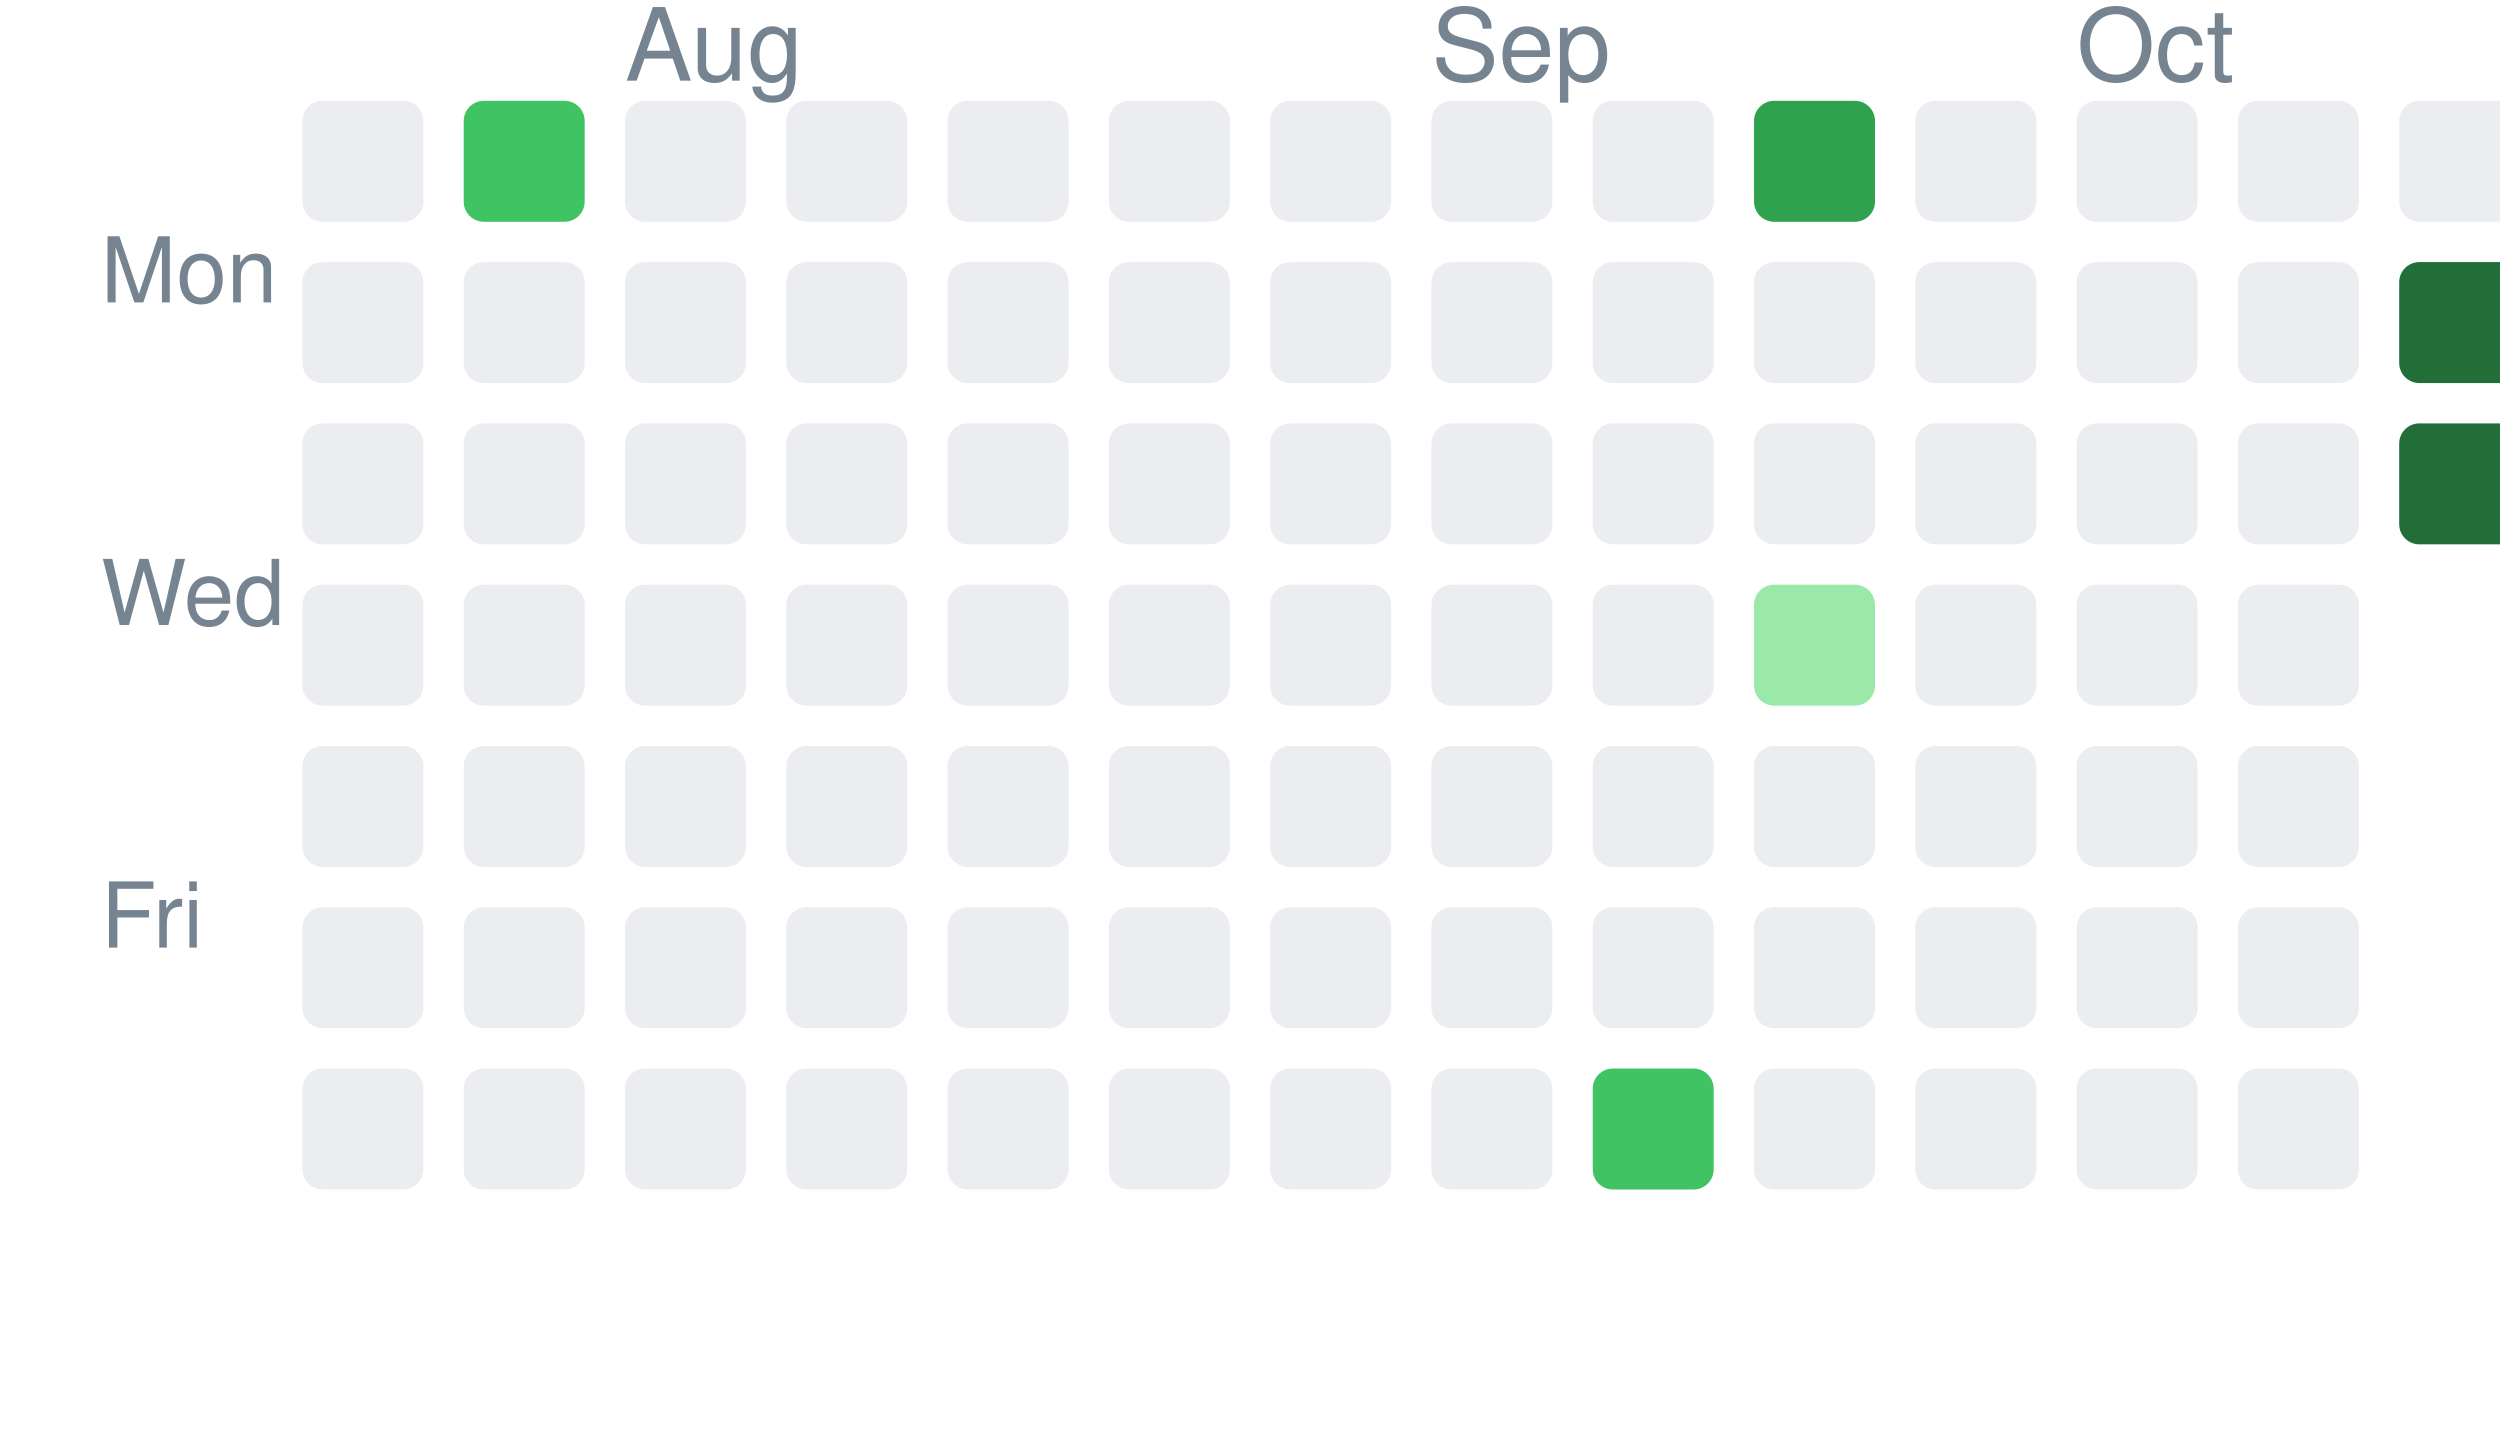
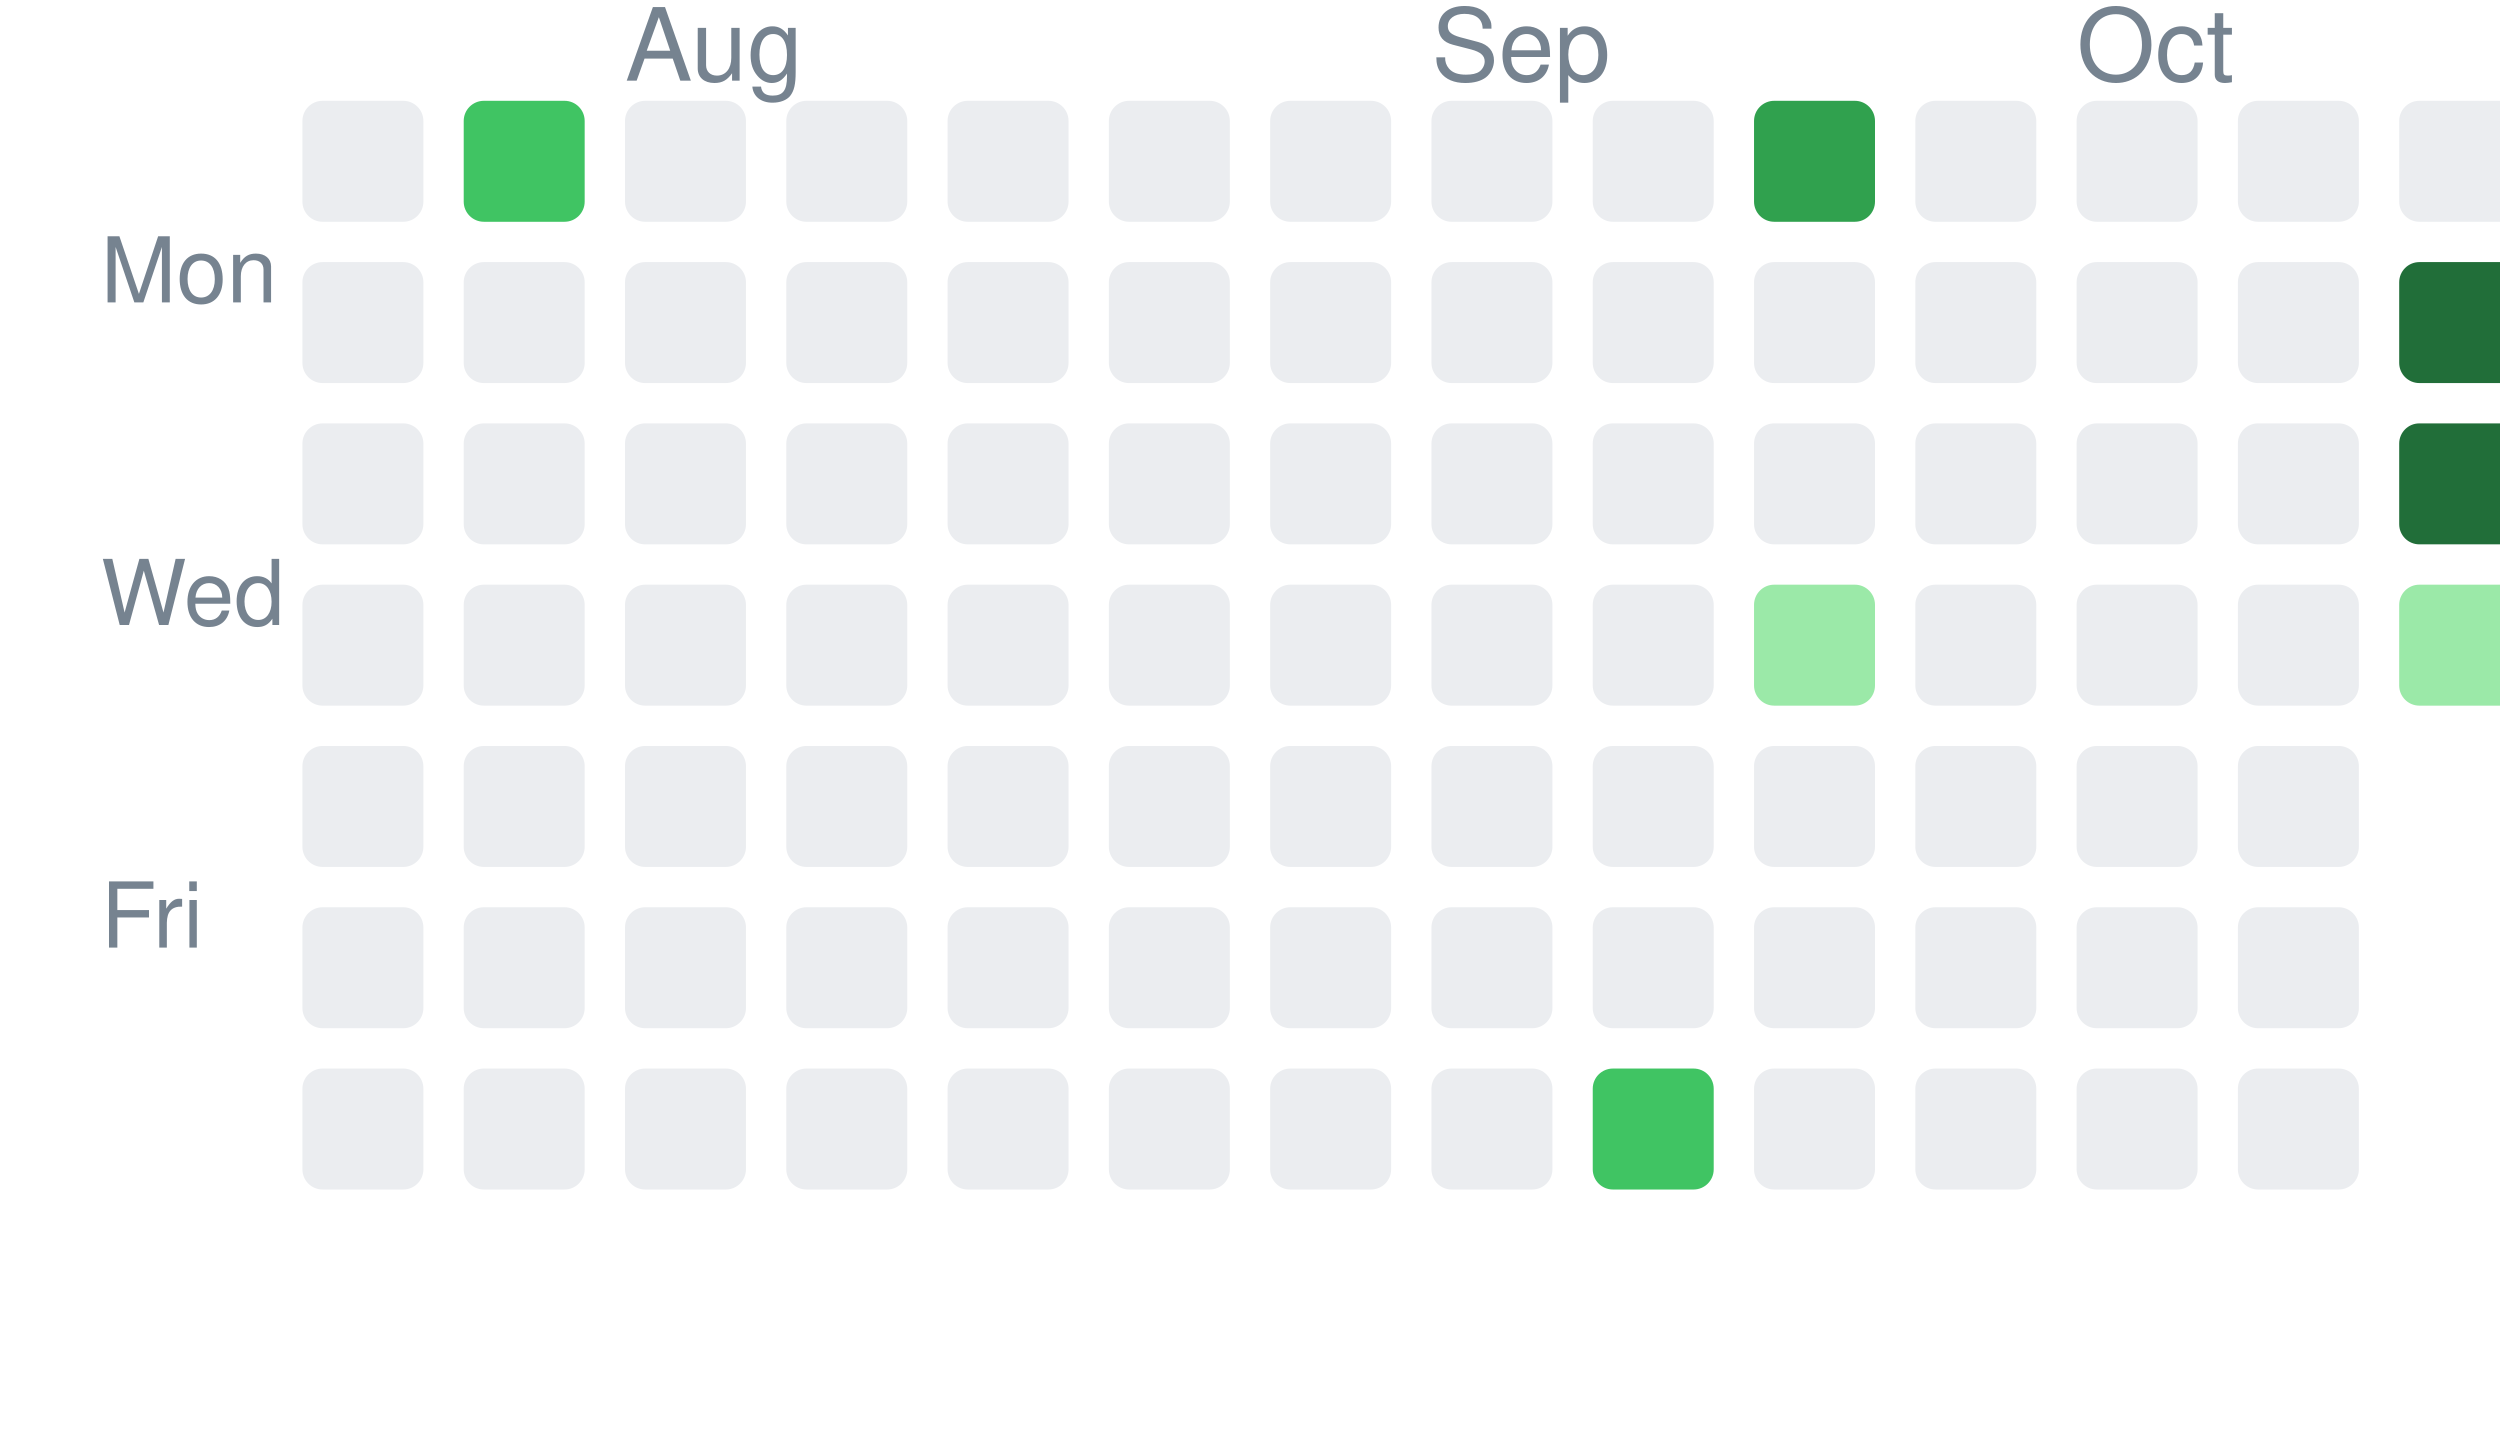
<svg xmlns="http://www.w3.org/2000/svg" width="248" height="142" style="font-family: -apple-system, BlinkMacSystemFont, Segoe UI, Helvetica, Arial, sans-serif, Apple Color Emoji, Segoe UI Emoji;">
  <style>
.month { font-size: 10px; fill: #768390; }
.wday { font-size: 9px; fill: #768390; }
</style>
  <text x="10" y="30" class="wday">Mon</text>
  <text x="10" y="62" class="wday">Wed</text>
  <text x="10" y="94" class="wday">Fri</text>
  <rect x="30" y="10" width="12" height="12" rx="2" ry="2" fill="#ebedf0" />
  <rect x="30" y="26" width="12" height="12" rx="2" ry="2" fill="#ebedf0" />
  <rect x="30" y="42" width="12" height="12" rx="2" ry="2" fill="#ebedf0" />
  <rect x="30" y="58" width="12" height="12" rx="2" ry="2" fill="#ebedf0" />
  <rect x="30" y="74" width="12" height="12" rx="2" ry="2" fill="#ebedf0" />
  <rect x="30" y="90" width="12" height="12" rx="2" ry="2" fill="#ebedf0" />
  <rect x="30" y="106" width="12" height="12" rx="2" ry="2" fill="#ebedf0" />
  <rect x="46" y="10" width="12" height="12" rx="2" ry="2" fill="#40c463" />
  <rect x="46" y="26" width="12" height="12" rx="2" ry="2" fill="#ebedf0" />
  <rect x="46" y="42" width="12" height="12" rx="2" ry="2" fill="#ebedf0" />
  <rect x="46" y="58" width="12" height="12" rx="2" ry="2" fill="#ebedf0" />
  <rect x="46" y="74" width="12" height="12" rx="2" ry="2" fill="#ebedf0" />
  <rect x="46" y="90" width="12" height="12" rx="2" ry="2" fill="#ebedf0" />
  <rect x="46" y="106" width="12" height="12" rx="2" ry="2" fill="#ebedf0" />
  <rect x="62" y="10" width="12" height="12" rx="2" ry="2" fill="#ebedf0" />
  <rect x="62" y="26" width="12" height="12" rx="2" ry="2" fill="#ebedf0" />
  <rect x="62" y="42" width="12" height="12" rx="2" ry="2" fill="#ebedf0" />
  <rect x="62" y="58" width="12" height="12" rx="2" ry="2" fill="#ebedf0" />
  <rect x="62" y="74" width="12" height="12" rx="2" ry="2" fill="#ebedf0" />
  <rect x="62" y="90" width="12" height="12" rx="2" ry="2" fill="#ebedf0" />
  <rect x="62" y="106" width="12" height="12" rx="2" ry="2" fill="#ebedf0" />
  <rect x="78" y="10" width="12" height="12" rx="2" ry="2" fill="#ebedf0" />
  <rect x="78" y="26" width="12" height="12" rx="2" ry="2" fill="#ebedf0" />
  <rect x="78" y="42" width="12" height="12" rx="2" ry="2" fill="#ebedf0" />
  <rect x="78" y="58" width="12" height="12" rx="2" ry="2" fill="#ebedf0" />
  <rect x="78" y="74" width="12" height="12" rx="2" ry="2" fill="#ebedf0" />
  <rect x="78" y="90" width="12" height="12" rx="2" ry="2" fill="#ebedf0" />
  <rect x="78" y="106" width="12" height="12" rx="2" ry="2" fill="#ebedf0" />
  <rect x="94" y="10" width="12" height="12" rx="2" ry="2" fill="#ebedf0" />
  <rect x="94" y="26" width="12" height="12" rx="2" ry="2" fill="#ebedf0" />
  <rect x="94" y="42" width="12" height="12" rx="2" ry="2" fill="#ebedf0" />
  <rect x="94" y="58" width="12" height="12" rx="2" ry="2" fill="#ebedf0" />
  <rect x="94" y="74" width="12" height="12" rx="2" ry="2" fill="#ebedf0" />
  <rect x="94" y="90" width="12" height="12" rx="2" ry="2" fill="#ebedf0" />
  <rect x="94" y="106" width="12" height="12" rx="2" ry="2" fill="#ebedf0" />
  <rect x="110" y="10" width="12" height="12" rx="2" ry="2" fill="#ebedf0" />
  <rect x="110" y="26" width="12" height="12" rx="2" ry="2" fill="#ebedf0" />
  <rect x="110" y="42" width="12" height="12" rx="2" ry="2" fill="#ebedf0" />
  <rect x="110" y="58" width="12" height="12" rx="2" ry="2" fill="#ebedf0" />
  <rect x="110" y="74" width="12" height="12" rx="2" ry="2" fill="#ebedf0" />
  <rect x="110" y="90" width="12" height="12" rx="2" ry="2" fill="#ebedf0" />
  <rect x="110" y="106" width="12" height="12" rx="2" ry="2" fill="#ebedf0" />
  <rect x="126" y="10" width="12" height="12" rx="2" ry="2" fill="#ebedf0" />
  <rect x="126" y="26" width="12" height="12" rx="2" ry="2" fill="#ebedf0" />
  <rect x="126" y="42" width="12" height="12" rx="2" ry="2" fill="#ebedf0" />
  <rect x="126" y="58" width="12" height="12" rx="2" ry="2" fill="#ebedf0" />
  <rect x="126" y="74" width="12" height="12" rx="2" ry="2" fill="#ebedf0" />
  <rect x="126" y="90" width="12" height="12" rx="2" ry="2" fill="#ebedf0" />
  <rect x="126" y="106" width="12" height="12" rx="2" ry="2" fill="#ebedf0" />
  <rect x="142" y="10" width="12" height="12" rx="2" ry="2" fill="#ebedf0" />
  <rect x="142" y="26" width="12" height="12" rx="2" ry="2" fill="#ebedf0" />
  <rect x="142" y="42" width="12" height="12" rx="2" ry="2" fill="#ebedf0" />
  <rect x="142" y="58" width="12" height="12" rx="2" ry="2" fill="#ebedf0" />
  <rect x="142" y="74" width="12" height="12" rx="2" ry="2" fill="#ebedf0" />
  <rect x="142" y="90" width="12" height="12" rx="2" ry="2" fill="#ebedf0" />
  <rect x="142" y="106" width="12" height="12" rx="2" ry="2" fill="#ebedf0" />
  <rect x="158" y="10" width="12" height="12" rx="2" ry="2" fill="#ebedf0" />
  <rect x="158" y="26" width="12" height="12" rx="2" ry="2" fill="#ebedf0" />
  <rect x="158" y="42" width="12" height="12" rx="2" ry="2" fill="#ebedf0" />
  <rect x="158" y="58" width="12" height="12" rx="2" ry="2" fill="#ebedf0" />
  <rect x="158" y="74" width="12" height="12" rx="2" ry="2" fill="#ebedf0" />
  <rect x="158" y="90" width="12" height="12" rx="2" ry="2" fill="#ebedf0" />
  <rect x="158" y="106" width="12" height="12" rx="2" ry="2" fill="#40c463" />
  <rect x="174" y="10" width="12" height="12" rx="2" ry="2" fill="#30a14e" />
  <rect x="174" y="26" width="12" height="12" rx="2" ry="2" fill="#ebedf0" />
  <rect x="174" y="42" width="12" height="12" rx="2" ry="2" fill="#ebedf0" />
  <rect x="174" y="58" width="12" height="12" rx="2" ry="2" fill="#9be9a8" />
  <rect x="174" y="74" width="12" height="12" rx="2" ry="2" fill="#ebedf0" />
  <rect x="174" y="90" width="12" height="12" rx="2" ry="2" fill="#ebedf0" />
  <rect x="174" y="106" width="12" height="12" rx="2" ry="2" fill="#ebedf0" />
  <rect x="190" y="10" width="12" height="12" rx="2" ry="2" fill="#ebedf0" />
  <rect x="190" y="26" width="12" height="12" rx="2" ry="2" fill="#ebedf0" />
  <rect x="190" y="42" width="12" height="12" rx="2" ry="2" fill="#ebedf0" />
  <rect x="190" y="58" width="12" height="12" rx="2" ry="2" fill="#ebedf0" />
  <rect x="190" y="74" width="12" height="12" rx="2" ry="2" fill="#ebedf0" />
  <rect x="190" y="90" width="12" height="12" rx="2" ry="2" fill="#ebedf0" />
  <rect x="190" y="106" width="12" height="12" rx="2" ry="2" fill="#ebedf0" />
  <rect x="206" y="10" width="12" height="12" rx="2" ry="2" fill="#ebedf0" />
  <rect x="206" y="26" width="12" height="12" rx="2" ry="2" fill="#ebedf0" />
  <rect x="206" y="42" width="12" height="12" rx="2" ry="2" fill="#ebedf0" />
  <rect x="206" y="58" width="12" height="12" rx="2" ry="2" fill="#ebedf0" />
  <rect x="206" y="74" width="12" height="12" rx="2" ry="2" fill="#ebedf0" />
  <rect x="206" y="90" width="12" height="12" rx="2" ry="2" fill="#ebedf0" />
  <rect x="206" y="106" width="12" height="12" rx="2" ry="2" fill="#ebedf0" />
  <rect x="222" y="10" width="12" height="12" rx="2" ry="2" fill="#ebedf0" />
  <rect x="222" y="26" width="12" height="12" rx="2" ry="2" fill="#ebedf0" />
  <rect x="222" y="42" width="12" height="12" rx="2" ry="2" fill="#ebedf0" />
  <rect x="222" y="58" width="12" height="12" rx="2" ry="2" fill="#ebedf0" />
  <rect x="222" y="74" width="12" height="12" rx="2" ry="2" fill="#ebedf0" />
  <rect x="222" y="90" width="12" height="12" rx="2" ry="2" fill="#ebedf0" />
  <rect x="222" y="106" width="12" height="12" rx="2" ry="2" fill="#ebedf0" />
  <rect x="238" y="10" width="12" height="12" rx="2" ry="2" fill="#ebedf0" />
  <rect x="238" y="26" width="12" height="12" rx="2" ry="2" fill="#216e39" />
  <rect x="238" y="42" width="12" height="12" rx="2" ry="2" fill="#216e39" />
+   <rect x="238" y="58" width="12" height="12" rx="2" ry="2" fill="#9be9a8" />
  <text x="62" y="8" class="month">Aug</text>
  <text x="142" y="8" class="month">Sep</text>
  <text x="206" y="8" class="month">Oct</text>
</svg>
